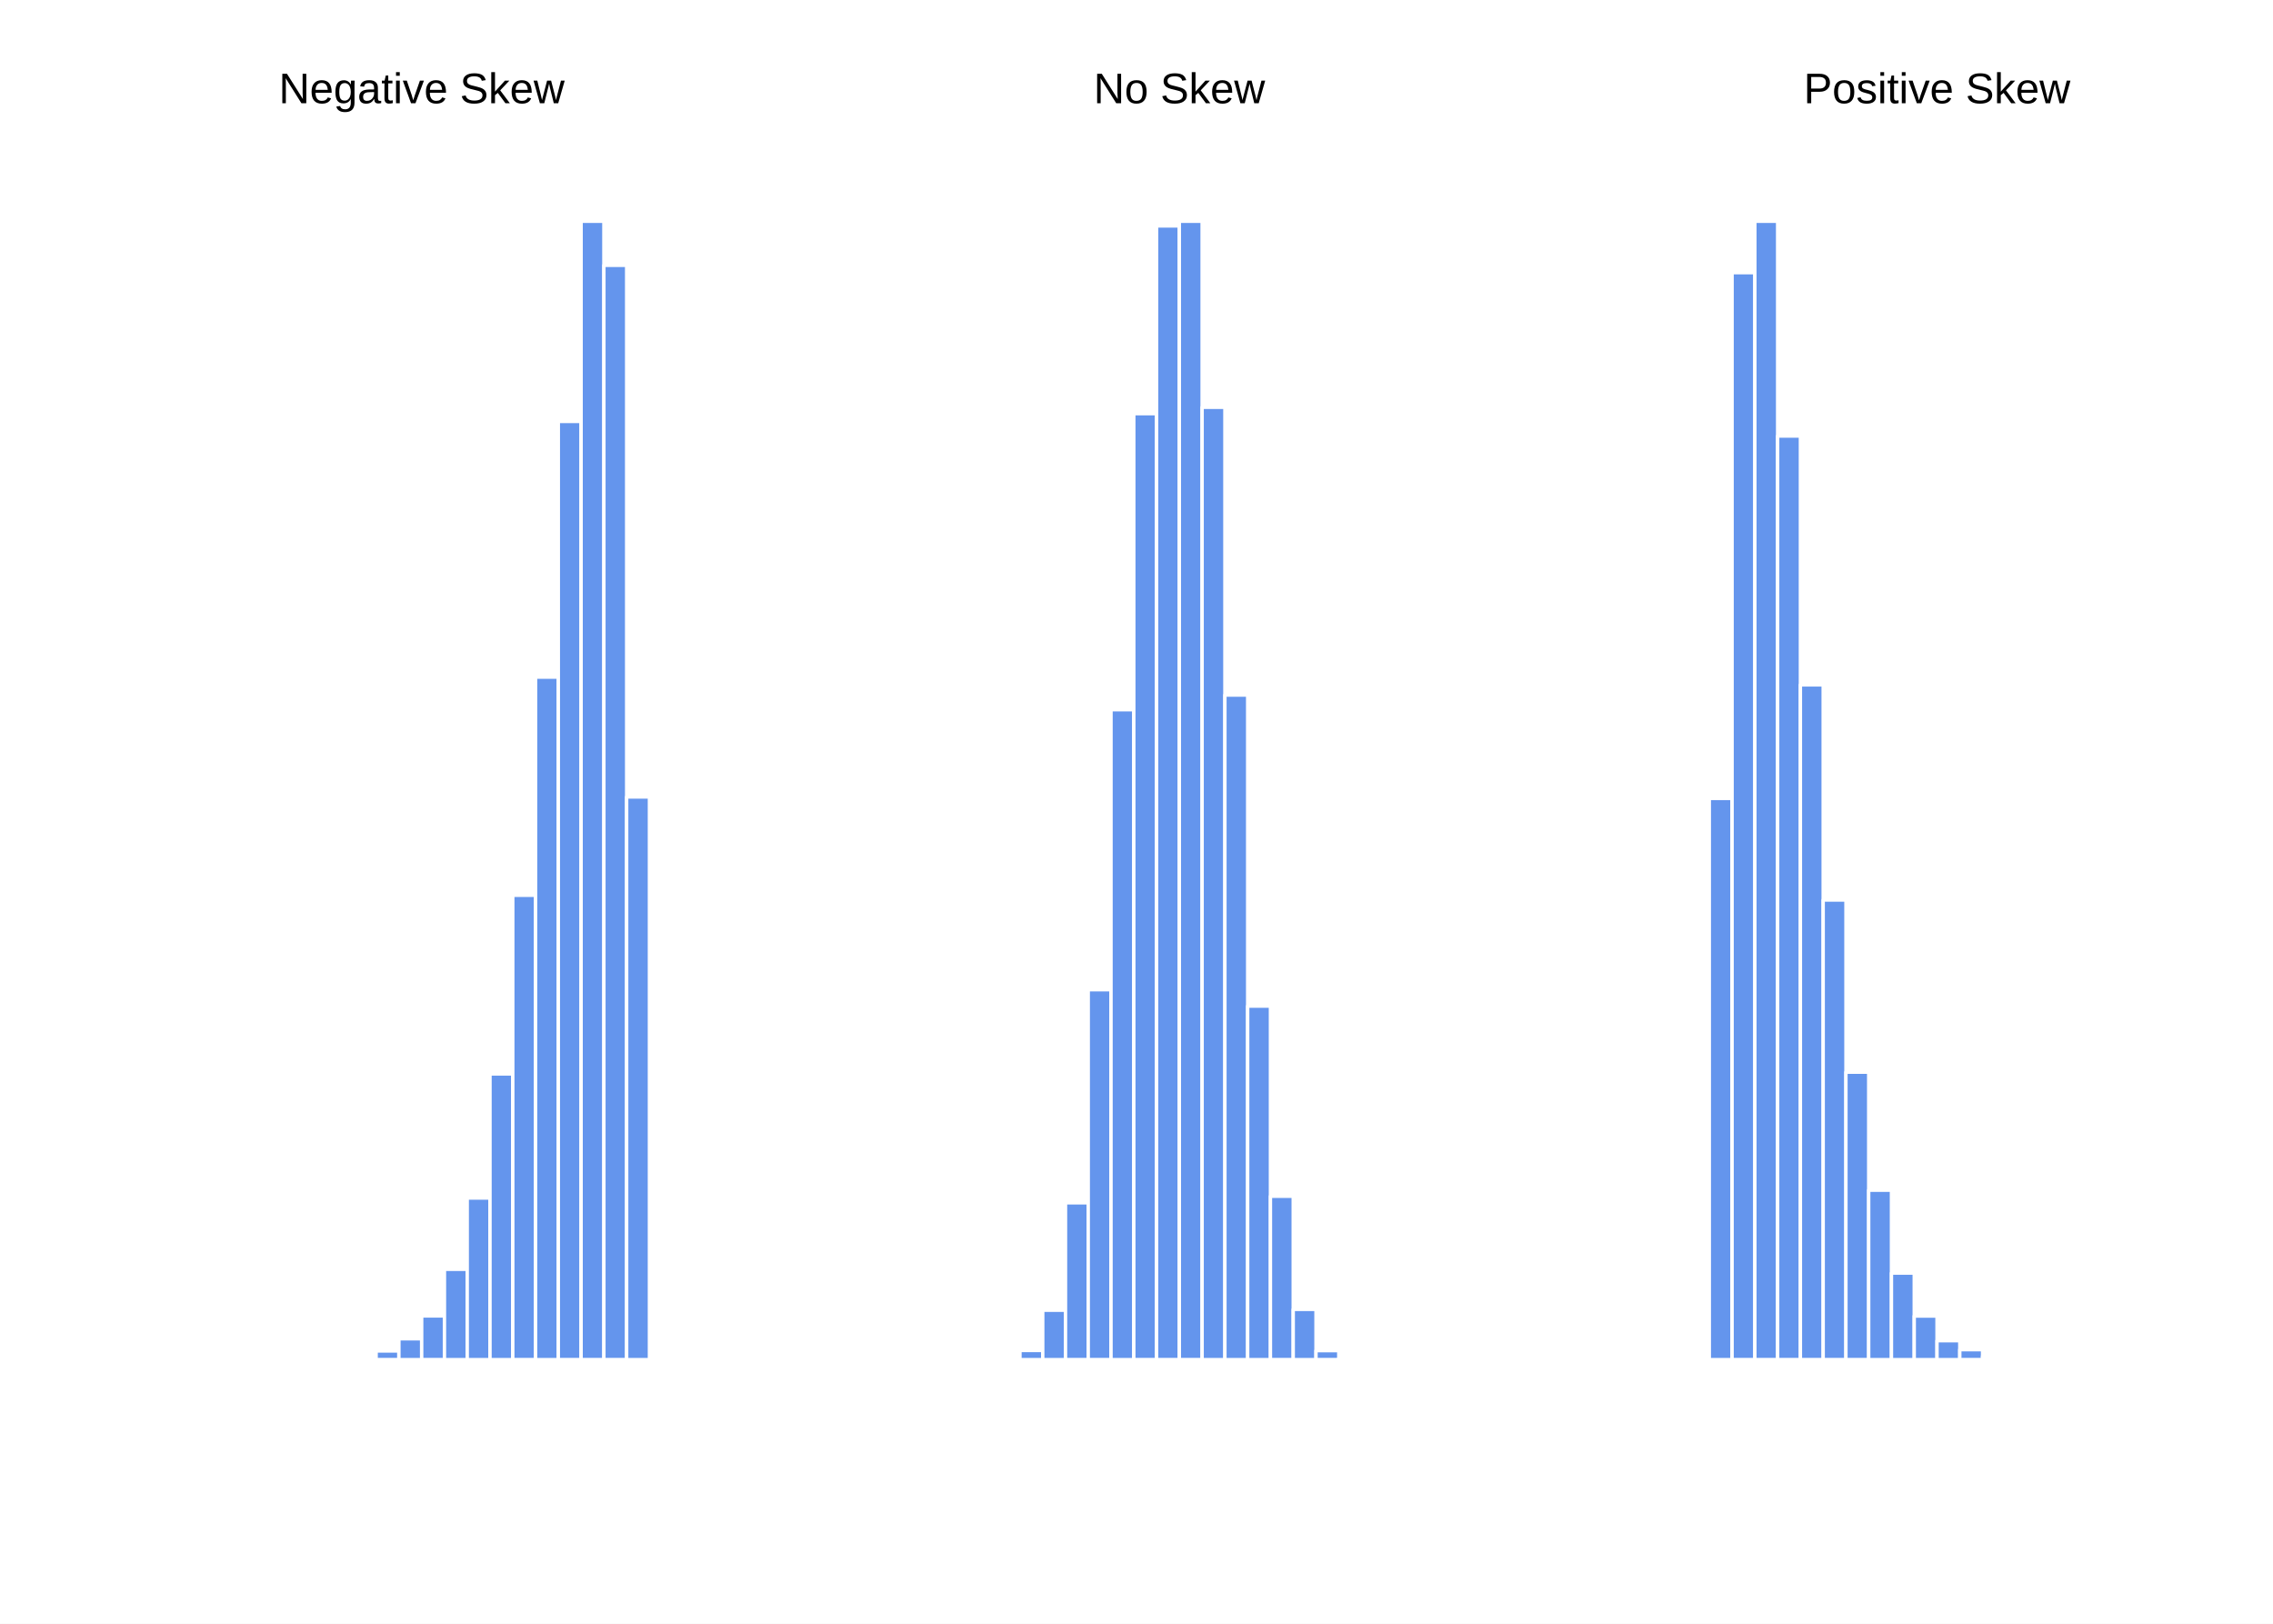
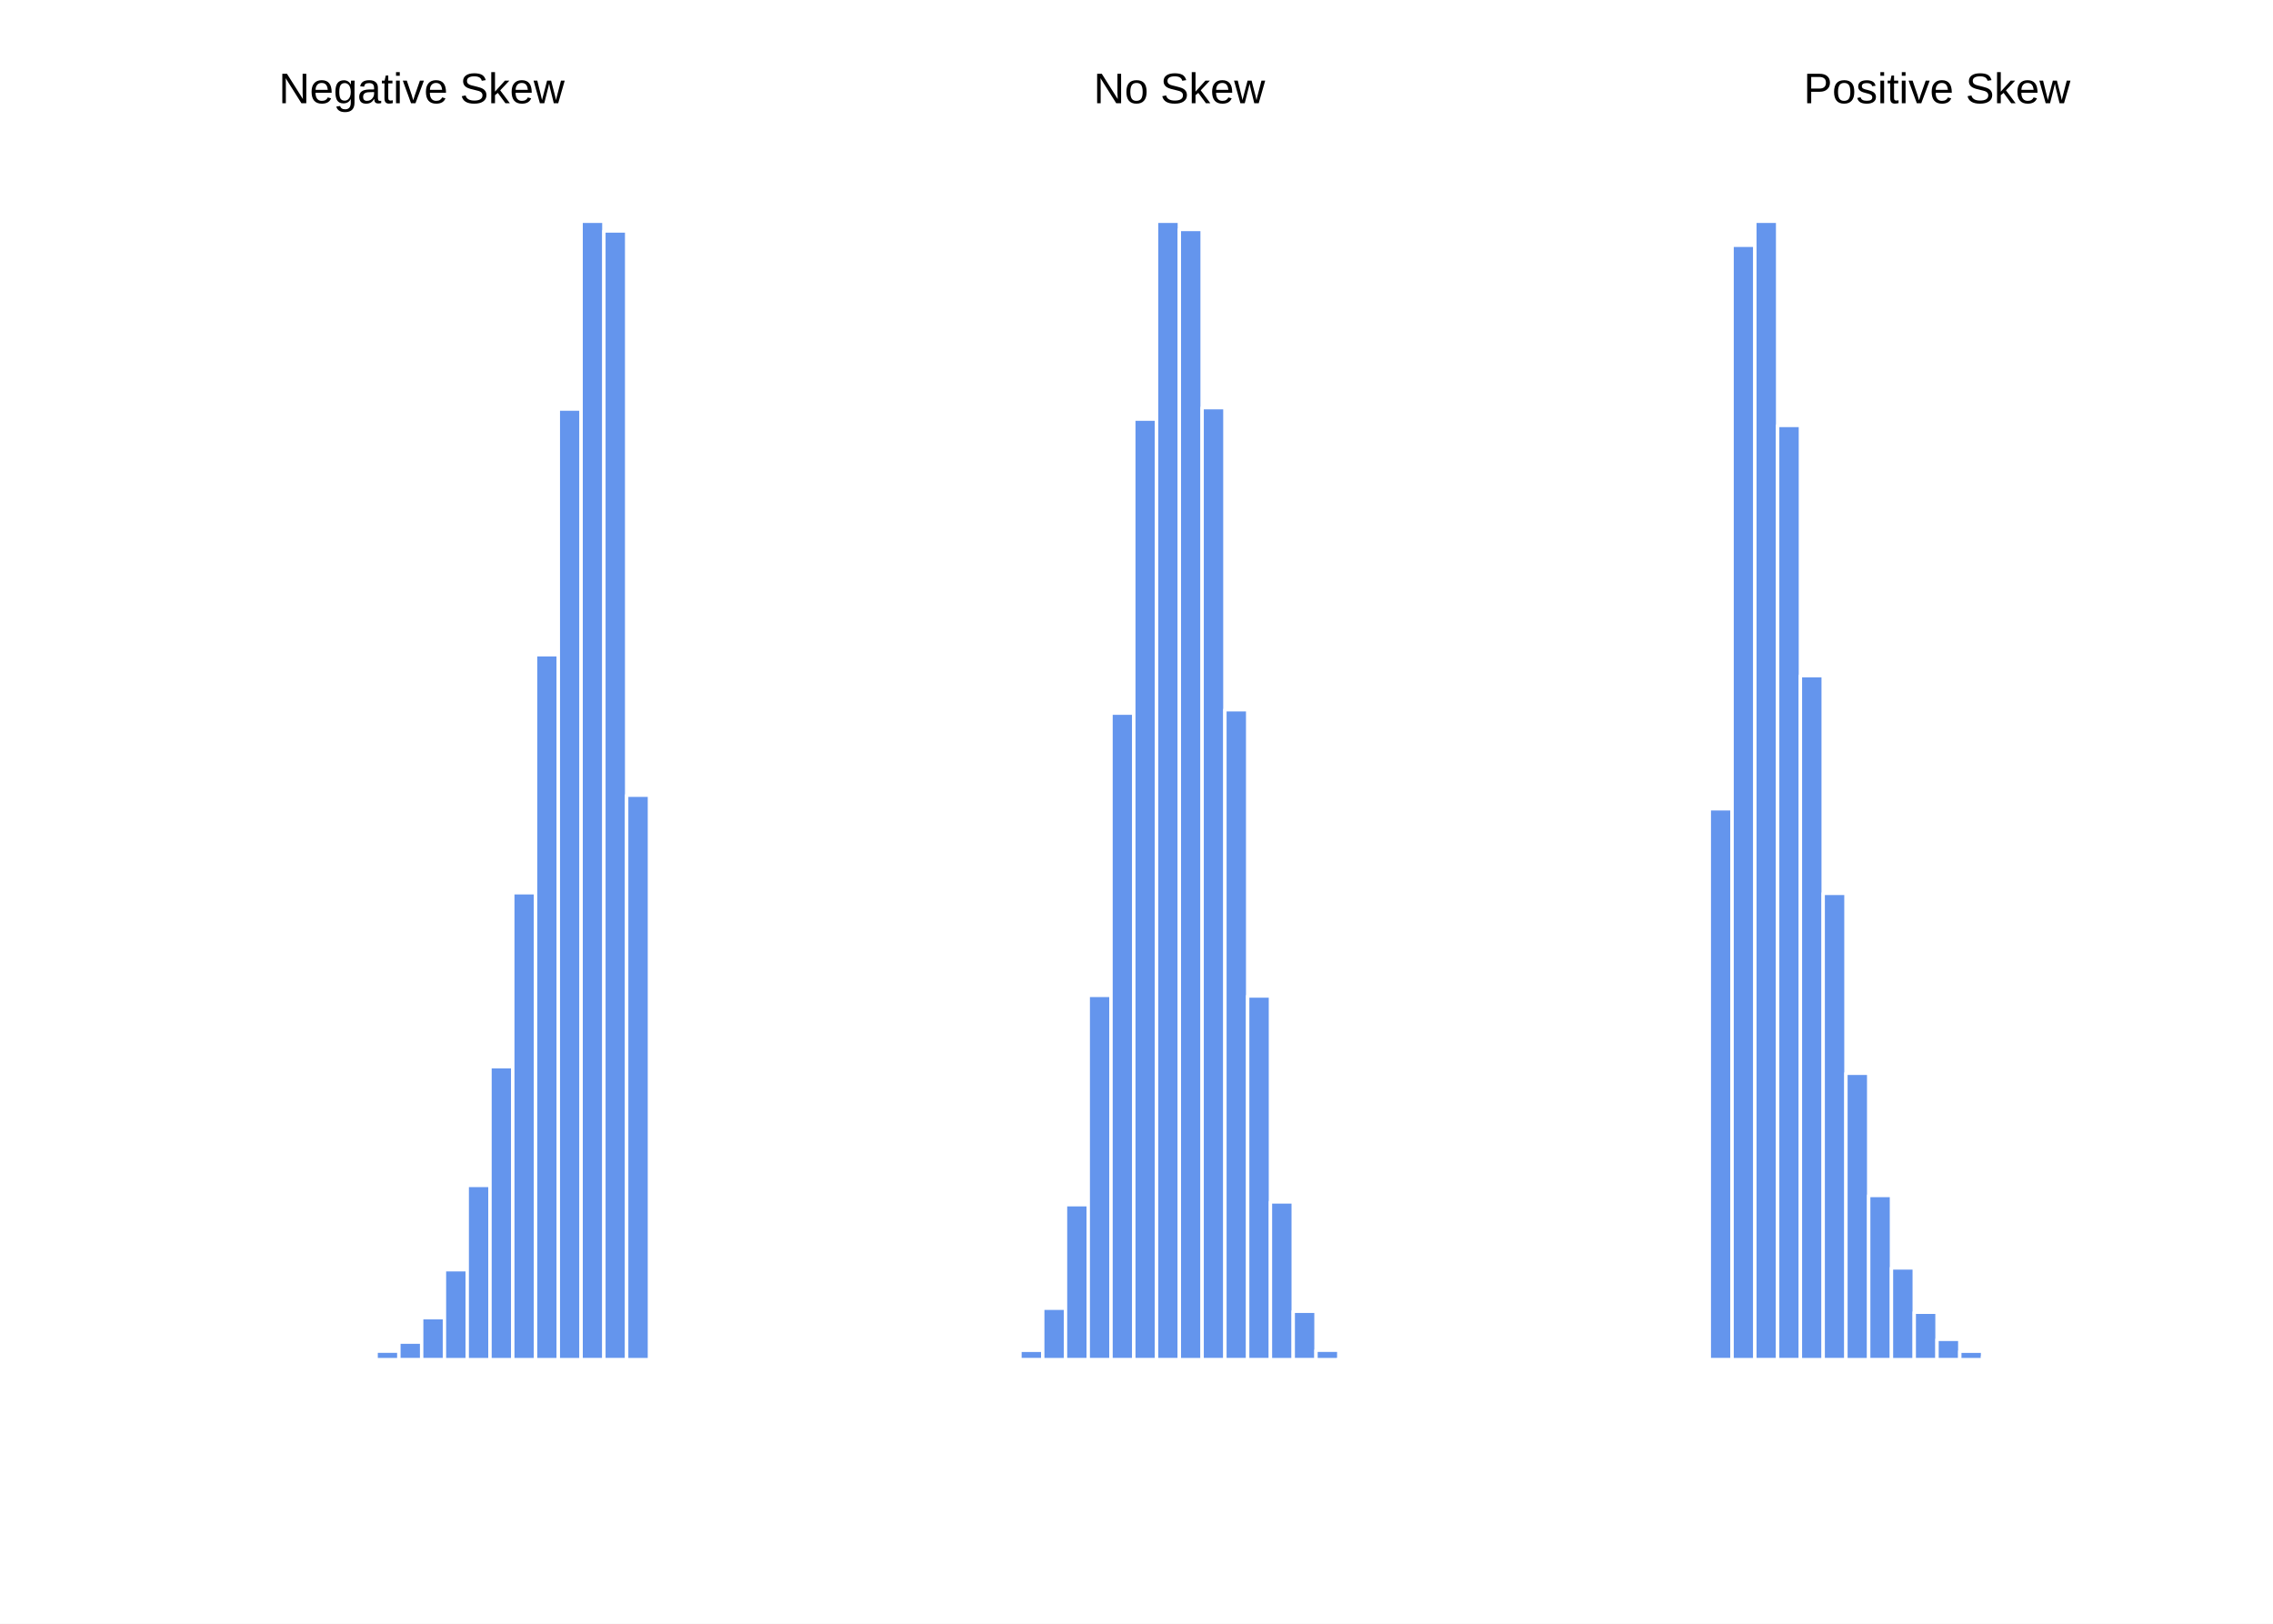
<svg xmlns="http://www.w3.org/2000/svg" class="svglite" width="504.00pt" height="360.00pt" viewBox="0 0 504.00 360.00">
  <defs>
    <style type="text/css">
    .svglite line, .svglite polyline, .svglite polygon, .svglite path, .svglite rect, .svglite circle {
      fill: none;
      stroke: #000000;
      stroke-linecap: round;
      stroke-linejoin: round;
      stroke-miterlimit: 10.00;
    }
    .svglite text {
      white-space: pre;
    }
  </style>
  </defs>
  <rect width="100%" height="100%" style="stroke: none; fill: #FFFFFF;" />
  <defs>
    <clipPath id="cpMC4wMHw1MDQuMDB8MC4wMHwzNjAuMDA=">
      <rect x="0.00" y="0.00" width="504.00" height="360.00" />
    </clipPath>
  </defs>
  <g clip-path="url(#cpMC4wMHw1MDQuMDB8MC4wMHwzNjAuMDA=)">
</g>
  <defs>
    <clipPath id="cpMzguOTd8MTQ4LjA0fDM4Ljk3fDMxMS41Mw==">
      <rect x="38.97" y="38.97" width="109.08" height="272.56" />
    </clipPath>
  </defs>
  <g clip-path="url(#cpMzguOTd8MTQ4LjA0fDM4Ljk3fDMxMS41Mw==)">
</g>
  <defs>
    <clipPath id="cpMC4wMHwxNjguMDB8MC4wMHwzNjAuMDA=">
      <rect x="0.00" y="0.00" width="168.00" height="360.00" />
    </clipPath>
  </defs>
  <g clip-path="url(#cpMC4wMHwxNjguMDB8MC4wMHwzNjAuMDA=)">
    <text x="93.50" y="22.89" text-anchor="middle" style="font-size: 9.50px; font-family: &quot;Arial&quot;;" textLength="63.38px" lengthAdjust="spacingAndGlyphs">Negative Skew</text>
  </g>
  <g clip-path="url(#cpMzguOTd8MTQ4LjA0fDM4Ljk3fDMxMS41Mw==)">
    <rect x="43.01" y="301.43" width="5.05" height="0.00" style="stroke-width: 0.75; stroke: #FFFFFF; fill: #6495ED;" />
    <rect x="48.06" y="301.43" width="5.05" height="0.00" style="stroke-width: 0.75; stroke: #FFFFFF; fill: #6495ED;" />
    <rect x="53.11" y="301.43" width="5.05" height="0.00" style="stroke-width: 0.75; stroke: #FFFFFF; fill: #6495ED;" />
    <rect x="58.16" y="301.43" width="5.05" height="0.00" style="stroke-width: 0.75; stroke: #FFFFFF; fill: #6495ED;" />
    <rect x="63.21" y="301.43" width="5.05" height="0.00" style="stroke-width: 0.75; stroke: #FFFFFF; fill: #6495ED;" />
-     <rect x="68.26" y="301.39" width="5.05" height="0.049" style="stroke-width: 0.75; stroke: #FFFFFF; fill: #6495ED;" />
-     <rect x="73.30" y="301.25" width="5.05" height="0.18" style="stroke-width: 0.75; stroke: #FFFFFF; fill: #6495ED;" />
-     <rect x="78.35" y="300.74" width="5.05" height="0.69" style="stroke-width: 0.75; stroke: #FFFFFF; fill: #6495ED;" />
-     <rect x="83.40" y="299.52" width="5.05" height="1.91" style="stroke-width: 0.75; stroke: #FFFFFF; fill: #6495ED;" />
-     <rect x="88.45" y="296.82" width="5.05" height="4.62" style="stroke-width: 0.75; stroke: #FFFFFF; fill: #6495ED;" />
-     <rect x="93.50" y="291.76" width="5.05" height="9.67" style="stroke-width: 0.75; stroke: #FFFFFF; fill: #6495ED;" />
-     <rect x="98.55" y="281.42" width="5.05" height="20.02" style="stroke-width: 0.75; stroke: #FFFFFF; fill: #6495ED;" />
-     <rect x="103.60" y="265.61" width="5.05" height="35.83" style="stroke-width: 0.75; stroke: #FFFFFF; fill: #6495ED;" />
-     <rect x="108.65" y="238.10" width="5.05" height="63.34" style="stroke-width: 0.75; stroke: #FFFFFF; fill: #6495ED;" />
-     <rect x="113.70" y="198.50" width="5.05" height="102.93" style="stroke-width: 0.75; stroke: #FFFFFF; fill: #6495ED;" />
-     <rect x="118.75" y="150.13" width="5.05" height="151.31" style="stroke-width: 0.75; stroke: #FFFFFF; fill: #6495ED;" />
-     <rect x="123.80" y="93.44" width="5.05" height="207.99" style="stroke-width: 0.75; stroke: #FFFFFF; fill: #6495ED;" />
+     <rect x="68.26" y="301.40" width="5.05" height="0.037" style="stroke-width: 0.75; stroke: #FFFFFF; fill: #6495ED;" />
+     <rect x="73.30" y="301.25" width="5.05" height="0.19" style="stroke-width: 0.75; stroke: #FFFFFF; fill: #6495ED;" />
+     <rect x="78.35" y="300.72" width="5.05" height="0.72" style="stroke-width: 0.75; stroke: #FFFFFF; fill: #6495ED;" />
+     <rect x="83.40" y="299.57" width="5.05" height="1.87" style="stroke-width: 0.75; stroke: #FFFFFF; fill: #6495ED;" />
+     <rect x="88.45" y="297.56" width="5.05" height="3.87" style="stroke-width: 0.75; stroke: #FFFFFF; fill: #6495ED;" />
+     <rect x="93.50" y="292.15" width="5.05" height="9.28" style="stroke-width: 0.75; stroke: #FFFFFF; fill: #6495ED;" />
+     <rect x="98.55" y="281.51" width="5.05" height="19.93" style="stroke-width: 0.75; stroke: #FFFFFF; fill: #6495ED;" />
+     <rect x="103.60" y="262.82" width="5.05" height="38.62" style="stroke-width: 0.75; stroke: #FFFFFF; fill: #6495ED;" />
+     <rect x="108.65" y="236.51" width="5.05" height="64.93" style="stroke-width: 0.75; stroke: #FFFFFF; fill: #6495ED;" />
+     <rect x="113.70" y="197.93" width="5.05" height="103.51" style="stroke-width: 0.75; stroke: #FFFFFF; fill: #6495ED;" />
+     <rect x="118.75" y="145.17" width="5.05" height="156.27" style="stroke-width: 0.75; stroke: #FFFFFF; fill: #6495ED;" />
+     <rect x="123.80" y="90.70" width="5.05" height="210.74" style="stroke-width: 0.75; stroke: #FFFFFF; fill: #6495ED;" />
    <rect x="128.85" y="49.06" width="5.05" height="252.37" style="stroke-width: 0.75; stroke: #FFFFFF; fill: #6495ED;" />
-     <rect x="133.90" y="58.83" width="5.05" height="242.60" style="stroke-width: 0.75; stroke: #FFFFFF; fill: #6495ED;" />
-     <rect x="138.95" y="176.70" width="5.05" height="124.74" style="stroke-width: 0.75; stroke: #FFFFFF; fill: #6495ED;" />
+     <rect x="133.90" y="51.21" width="5.05" height="250.22" style="stroke-width: 0.75; stroke: #FFFFFF; fill: #6495ED;" />
+     <rect x="138.95" y="176.31" width="5.05" height="125.13" style="stroke-width: 0.75; stroke: #FFFFFF; fill: #6495ED;" />
  </g>
  <defs>
    <clipPath id="cpMjA2Ljk3fDMxNi4wNHwzOC45N3wzMTEuNTM=">
      <rect x="206.97" y="38.97" width="109.08" height="272.56" />
    </clipPath>
  </defs>
  <g clip-path="url(#cpMjA2Ljk3fDMxNi4wNHwzOC45N3wzMTEuNTM=)">
</g>
  <defs>
    <clipPath id="cpMTY4LjAwfDMzNi4wMHwwLjAwfDM2MC4wMA==">
      <rect x="168.00" y="0.00" width="168.00" height="360.00" />
    </clipPath>
  </defs>
  <g clip-path="url(#cpMTY4LjAwfDMzNi4wMHwwLjAwfDM2MC4wMA==)">
    <text x="261.50" y="22.89" text-anchor="middle" style="font-size: 9.50px; font-family: &quot;Arial&quot;;" textLength="38.02px" lengthAdjust="spacingAndGlyphs">No Skew</text>
  </g>
  <g clip-path="url(#cpMjA2Ljk3fDMxNi4wNHwzOC45N3wzMTEuNTM=)">
    <rect x="211.01" y="301.43" width="5.05" height="0.00" style="stroke-width: 0.75; stroke: #FFFFFF; fill: #6495ED;" />
-     <rect x="216.06" y="301.43" width="5.05" height="0.00" style="stroke-width: 0.75; stroke: #FFFFFF; fill: #6495ED;" />
-     <rect x="221.11" y="301.29" width="5.05" height="0.15" style="stroke-width: 0.75; stroke: #FFFFFF; fill: #6495ED;" />
-     <rect x="226.16" y="299.42" width="5.05" height="2.02" style="stroke-width: 0.75; stroke: #FFFFFF; fill: #6495ED;" />
-     <rect x="231.21" y="290.50" width="5.05" height="10.94" style="stroke-width: 0.75; stroke: #FFFFFF; fill: #6495ED;" />
-     <rect x="236.26" y="266.68" width="5.05" height="34.75" style="stroke-width: 0.75; stroke: #FFFFFF; fill: #6495ED;" />
-     <rect x="241.30" y="219.43" width="5.05" height="82.00" style="stroke-width: 0.75; stroke: #FFFFFF; fill: #6495ED;" />
-     <rect x="246.35" y="157.36" width="5.05" height="144.08" style="stroke-width: 0.75; stroke: #FFFFFF; fill: #6495ED;" />
-     <rect x="251.40" y="91.71" width="5.05" height="209.72" style="stroke-width: 0.75; stroke: #FFFFFF; fill: #6495ED;" />
-     <rect x="256.45" y="50.09" width="5.05" height="251.34" style="stroke-width: 0.75; stroke: #FFFFFF; fill: #6495ED;" />
-     <rect x="261.50" y="49.06" width="5.05" height="252.37" style="stroke-width: 0.75; stroke: #FFFFFF; fill: #6495ED;" />
-     <rect x="266.55" y="90.30" width="5.05" height="211.14" style="stroke-width: 0.75; stroke: #FFFFFF; fill: #6495ED;" />
-     <rect x="271.60" y="154.10" width="5.05" height="147.34" style="stroke-width: 0.75; stroke: #FFFFFF; fill: #6495ED;" />
-     <rect x="276.65" y="223.06" width="5.05" height="78.38" style="stroke-width: 0.75; stroke: #FFFFFF; fill: #6495ED;" />
-     <rect x="281.70" y="265.22" width="5.05" height="36.21" style="stroke-width: 0.75; stroke: #FFFFFF; fill: #6495ED;" />
-     <rect x="286.75" y="290.31" width="5.05" height="11.13" style="stroke-width: 0.75; stroke: #FFFFFF; fill: #6495ED;" />
-     <rect x="291.80" y="299.46" width="5.05" height="1.97" style="stroke-width: 0.75; stroke: #FFFFFF; fill: #6495ED;" />
-     <rect x="296.85" y="301.17" width="5.05" height="0.27" style="stroke-width: 0.75; stroke: #FFFFFF; fill: #6495ED;" />
-     <rect x="301.90" y="301.43" width="5.05" height="0.00" style="stroke-width: 0.75; stroke: #FFFFFF; fill: #6495ED;" />
+     <rect x="216.06" y="301.42" width="5.05" height="0.015" style="stroke-width: 0.75; stroke: #FFFFFF; fill: #6495ED;" />
+     <rect x="221.11" y="301.24" width="5.05" height="0.19" style="stroke-width: 0.75; stroke: #FFFFFF; fill: #6495ED;" />
+     <rect x="226.16" y="299.38" width="5.05" height="2.05" style="stroke-width: 0.75; stroke: #FFFFFF; fill: #6495ED;" />
+     <rect x="231.21" y="290.05" width="5.05" height="11.39" style="stroke-width: 0.75; stroke: #FFFFFF; fill: #6495ED;" />
+     <rect x="236.26" y="267.10" width="5.05" height="34.33" style="stroke-width: 0.75; stroke: #FFFFFF; fill: #6495ED;" />
+     <rect x="241.30" y="220.69" width="5.05" height="80.74" style="stroke-width: 0.75; stroke: #FFFFFF; fill: #6495ED;" />
+     <rect x="246.35" y="158.11" width="5.05" height="143.32" style="stroke-width: 0.75; stroke: #FFFFFF; fill: #6495ED;" />
+     <rect x="251.40" y="92.93" width="5.05" height="208.50" style="stroke-width: 0.75; stroke: #FFFFFF; fill: #6495ED;" />
+     <rect x="256.45" y="49.06" width="5.05" height="252.37" style="stroke-width: 0.75; stroke: #FFFFFF; fill: #6495ED;" />
+     <rect x="261.50" y="50.87" width="5.05" height="250.57" style="stroke-width: 0.75; stroke: #FFFFFF; fill: #6495ED;" />
+     <rect x="266.55" y="90.38" width="5.05" height="211.05" style="stroke-width: 0.75; stroke: #FFFFFF; fill: #6495ED;" />
+     <rect x="271.60" y="157.36" width="5.05" height="144.07" style="stroke-width: 0.75; stroke: #FFFFFF; fill: #6495ED;" />
+     <rect x="276.65" y="220.82" width="5.05" height="80.61" style="stroke-width: 0.75; stroke: #FFFFFF; fill: #6495ED;" />
+     <rect x="281.70" y="266.47" width="5.05" height="34.97" style="stroke-width: 0.75; stroke: #FFFFFF; fill: #6495ED;" />
+     <rect x="286.75" y="290.72" width="5.05" height="10.71" style="stroke-width: 0.75; stroke: #FFFFFF; fill: #6495ED;" />
+     <rect x="291.80" y="299.37" width="5.05" height="2.07" style="stroke-width: 0.75; stroke: #FFFFFF; fill: #6495ED;" />
+     <rect x="296.85" y="301.14" width="5.05" height="0.29" style="stroke-width: 0.75; stroke: #FFFFFF; fill: #6495ED;" />
+     <rect x="301.90" y="301.42" width="5.05" height="0.015" style="stroke-width: 0.75; stroke: #FFFFFF; fill: #6495ED;" />
    <rect x="306.95" y="301.43" width="5.05" height="0.00" style="stroke-width: 0.75; stroke: #FFFFFF; fill: #6495ED;" />
  </g>
  <defs>
    <clipPath id="cpMzc0Ljk3fDQ4NC4wNHwzOC45N3wzMTEuNTM=">
      <rect x="374.97" y="38.97" width="109.08" height="272.56" />
    </clipPath>
  </defs>
  <g clip-path="url(#cpMzc0Ljk3fDQ4NC4wNHwzOC45N3wzMTEuNTM=)">
</g>
  <defs>
    <clipPath id="cpMzM2LjAwfDUwNC4wMHwwLjAwfDM2MC4wMA==">
      <rect x="336.00" y="0.00" width="168.00" height="360.00" />
    </clipPath>
  </defs>
  <g clip-path="url(#cpMzM2LjAwfDUwNC4wMHwwLjAwfDM2MC4wMA==)">
    <text x="429.50" y="22.89" text-anchor="middle" style="font-size: 9.50px; font-family: &quot;Arial&quot;;" textLength="59.15px" lengthAdjust="spacingAndGlyphs">Positive Skew</text>
  </g>
  <g clip-path="url(#cpMzc0Ljk3fDQ4NC4wNHwzOC45N3wzMTEuNTM=)">
-     <rect x="379.01" y="177.02" width="5.05" height="124.42" style="stroke-width: 0.75; stroke: #FFFFFF; fill: #6495ED;" />
-     <rect x="384.06" y="60.46" width="5.05" height="240.97" style="stroke-width: 0.75; stroke: #FFFFFF; fill: #6495ED;" />
+     <rect x="379.01" y="179.32" width="5.05" height="122.11" style="stroke-width: 0.75; stroke: #FFFFFF; fill: #6495ED;" />
+     <rect x="384.06" y="54.38" width="5.05" height="247.06" style="stroke-width: 0.75; stroke: #FFFFFF; fill: #6495ED;" />
    <rect x="389.11" y="49.06" width="5.05" height="252.37" style="stroke-width: 0.75; stroke: #FFFFFF; fill: #6495ED;" />
-     <rect x="394.16" y="96.68" width="5.05" height="204.75" style="stroke-width: 0.75; stroke: #FFFFFF; fill: #6495ED;" />
-     <rect x="399.21" y="151.84" width="5.05" height="149.59" style="stroke-width: 0.75; stroke: #FFFFFF; fill: #6495ED;" />
-     <rect x="404.26" y="199.55" width="5.05" height="101.88" style="stroke-width: 0.75; stroke: #FFFFFF; fill: #6495ED;" />
-     <rect x="409.30" y="237.72" width="5.05" height="63.71" style="stroke-width: 0.75; stroke: #FFFFFF; fill: #6495ED;" />
-     <rect x="414.35" y="263.88" width="5.05" height="37.56" style="stroke-width: 0.75; stroke: #FFFFFF; fill: #6495ED;" />
-     <rect x="419.40" y="282.26" width="5.05" height="19.18" style="stroke-width: 0.75; stroke: #FFFFFF; fill: #6495ED;" />
-     <rect x="424.45" y="291.78" width="5.05" height="9.66" style="stroke-width: 0.75; stroke: #FFFFFF; fill: #6495ED;" />
-     <rect x="429.50" y="297.26" width="5.05" height="4.18" style="stroke-width: 0.75; stroke: #FFFFFF; fill: #6495ED;" />
-     <rect x="434.55" y="299.24" width="5.05" height="2.19" style="stroke-width: 0.75; stroke: #FFFFFF; fill: #6495ED;" />
-     <rect x="439.60" y="300.68" width="5.05" height="0.75" style="stroke-width: 0.75; stroke: #FFFFFF; fill: #6495ED;" />
-     <rect x="444.65" y="301.22" width="5.05" height="0.22" style="stroke-width: 0.75; stroke: #FFFFFF; fill: #6495ED;" />
+     <rect x="394.16" y="94.32" width="5.05" height="207.11" style="stroke-width: 0.75; stroke: #FFFFFF; fill: #6495ED;" />
+     <rect x="399.21" y="149.80" width="5.05" height="151.64" style="stroke-width: 0.75; stroke: #FFFFFF; fill: #6495ED;" />
+     <rect x="404.26" y="198.07" width="5.05" height="103.36" style="stroke-width: 0.75; stroke: #FFFFFF; fill: #6495ED;" />
+     <rect x="409.30" y="237.95" width="5.05" height="63.49" style="stroke-width: 0.75; stroke: #FFFFFF; fill: #6495ED;" />
+     <rect x="414.35" y="265.05" width="5.05" height="36.38" style="stroke-width: 0.75; stroke: #FFFFFF; fill: #6495ED;" />
+     <rect x="419.40" y="281.11" width="5.05" height="20.33" style="stroke-width: 0.75; stroke: #FFFFFF; fill: #6495ED;" />
+     <rect x="424.45" y="290.94" width="5.05" height="10.49" style="stroke-width: 0.75; stroke: #FFFFFF; fill: #6495ED;" />
+     <rect x="429.50" y="296.95" width="5.05" height="4.48" style="stroke-width: 0.75; stroke: #FFFFFF; fill: #6495ED;" />
+     <rect x="434.55" y="299.58" width="5.05" height="1.86" style="stroke-width: 0.75; stroke: #FFFFFF; fill: #6495ED;" />
+     <rect x="439.60" y="300.73" width="5.05" height="0.71" style="stroke-width: 0.75; stroke: #FFFFFF; fill: #6495ED;" />
+     <rect x="444.65" y="301.24" width="5.05" height="0.20" style="stroke-width: 0.75; stroke: #FFFFFF; fill: #6495ED;" />
    <rect x="449.70" y="301.41" width="5.05" height="0.024" style="stroke-width: 0.75; stroke: #FFFFFF; fill: #6495ED;" />
-     <rect x="454.75" y="301.42" width="5.05" height="0.012" style="stroke-width: 0.75; stroke: #FFFFFF; fill: #6495ED;" />
+     <rect x="454.75" y="301.43" width="5.05" height="0.00" style="stroke-width: 0.75; stroke: #FFFFFF; fill: #6495ED;" />
    <rect x="459.80" y="301.43" width="5.05" height="0.00" style="stroke-width: 0.75; stroke: #FFFFFF; fill: #6495ED;" />
    <rect x="464.85" y="301.43" width="5.05" height="0.00" style="stroke-width: 0.75; stroke: #FFFFFF; fill: #6495ED;" />
    <rect x="469.90" y="301.43" width="5.05" height="0.00" style="stroke-width: 0.75; stroke: #FFFFFF; fill: #6495ED;" />
    <rect x="474.95" y="301.43" width="5.05" height="0.00" style="stroke-width: 0.75; stroke: #FFFFFF; fill: #6495ED;" />
  </g>
</svg>
